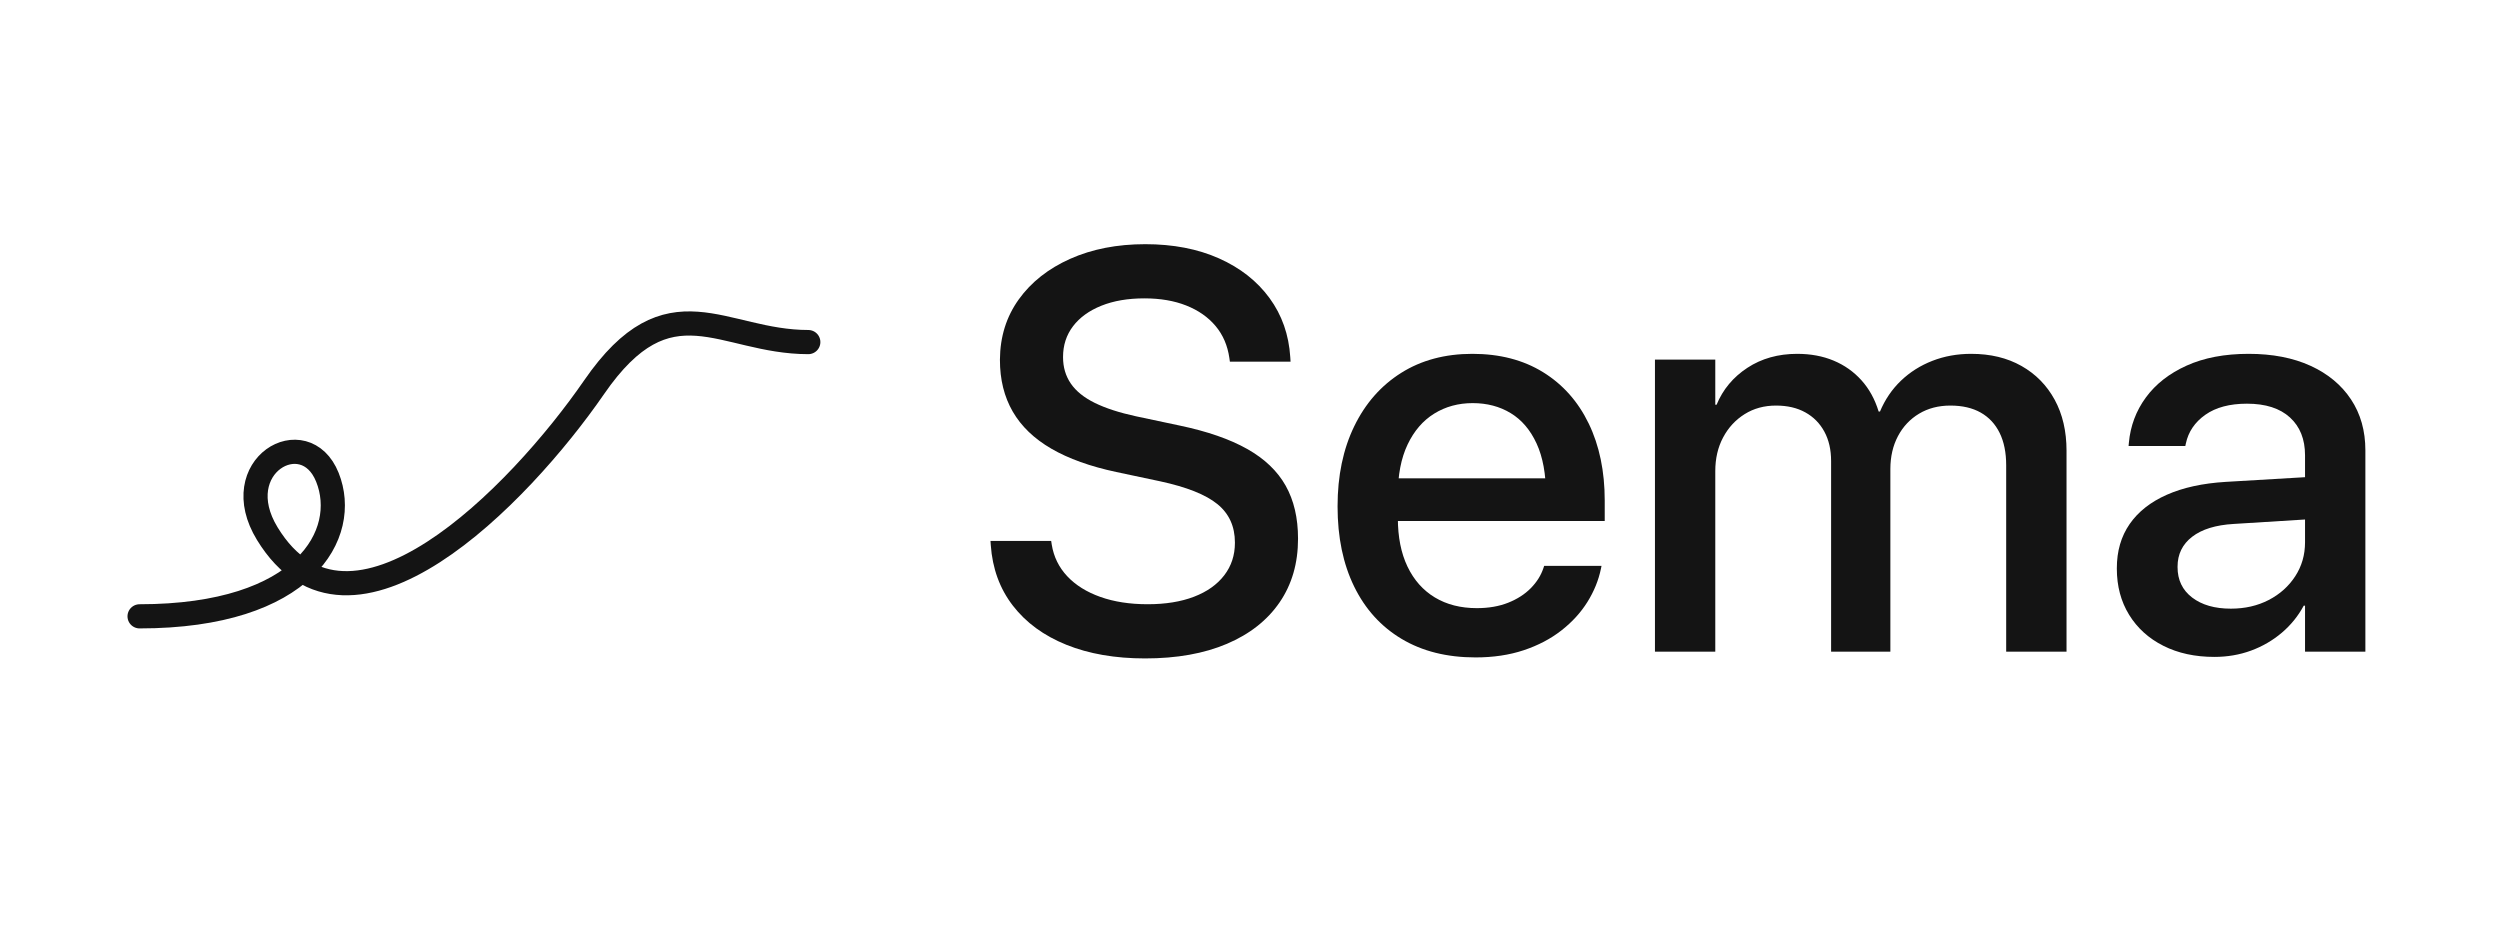
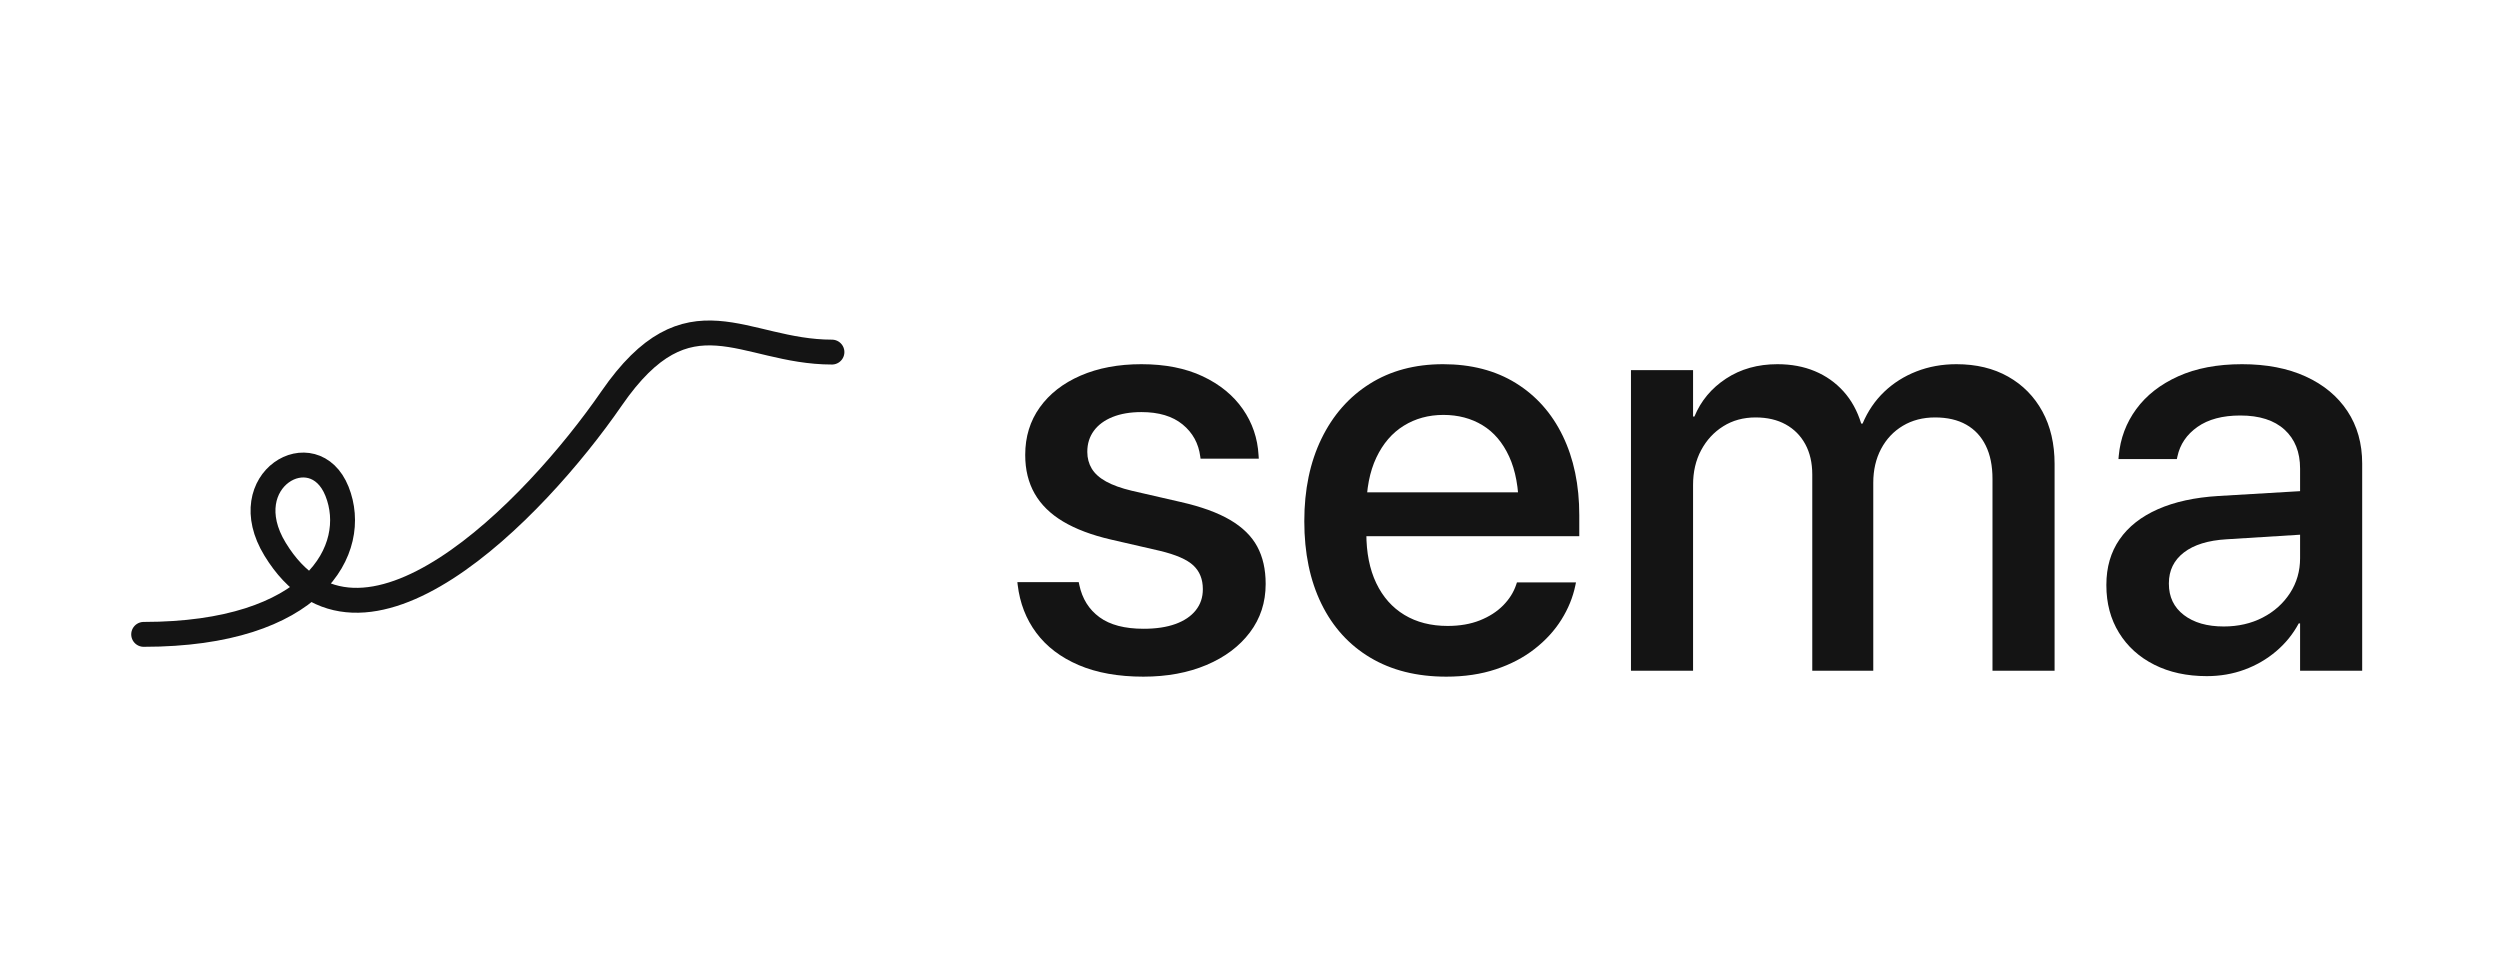
- <svg xmlns="http://www.w3.org/2000/svg" viewBox="0 0 211.0 80" color="#141414">
+ <svg xmlns="http://www.w3.org/2000/svg" viewBox="0 0 205.0 80" color="#141414">
  <path d="M43 149.348C84.034 149.348 95.225 128.831 89.629 114.842C84.034 100.854 64.449 112.045 74.708 128.831C95.225 162.404 137.191 119.505 155.843 92.46C174.494 65.415 187.551 81.269 209 81.269" transform="translate(-2.84 1.24) scale(.34)" fill="none" stroke="currentColor" stroke-width="6" stroke-linecap="round" stroke-linejoin="round" />
-   <path d="M96.644 55.571Q92.855 55.571 90.000 54.419Q87.146 53.267 85.487 51.117Q83.828 48.967 83.621 46.003L83.598 45.653L88.719 45.653L88.766 45.960Q89.015 47.505 90.075 48.635Q91.136 49.764 92.872 50.381Q94.609 50.997 96.858 50.997Q99.123 50.997 100.773 50.364Q102.424 49.731 103.325 48.557Q104.227 47.384 104.227 45.813L104.227 45.790Q104.227 43.752 102.753 42.550Q101.279 41.347 97.912 40.621L94.226 39.839Q90.913 39.134 88.734 37.869Q86.555 36.605 85.475 34.737Q84.394 32.869 84.394 30.378L84.394 30.355Q84.413 27.454 85.986 25.266Q87.559 23.078 90.326 21.844Q93.094 20.609 96.661 20.609Q100.189 20.609 102.881 21.807Q105.573 23.006 107.147 25.156Q108.720 27.306 108.899 30.145L108.923 30.526L103.802 30.526L103.759 30.216Q103.531 28.627 102.590 27.510Q101.649 26.392 100.123 25.787Q98.597 25.182 96.587 25.182Q94.501 25.182 92.953 25.804Q91.405 26.426 90.563 27.535Q89.721 28.644 89.721 30.126L89.721 30.149Q89.721 31.416 90.378 32.374Q91.035 33.332 92.398 34.004Q93.761 34.675 95.870 35.133L99.555 35.915Q103.054 36.648 105.258 37.890Q107.463 39.132 108.508 40.989Q109.554 42.846 109.554 45.454L109.554 45.478Q109.554 48.568 107.999 50.838Q106.444 53.107 103.551 54.339Q100.658 55.571 96.644 55.571Z" fill="currentColor" />
-   <path d="M124.535 55.486Q120.914 55.486 118.302 53.926Q115.690 52.367 114.291 49.504Q112.891 46.641 112.891 42.752L112.891 42.728Q112.891 38.873 114.298 35.976Q115.705 33.079 118.258 31.472Q120.811 29.864 124.268 29.864Q127.725 29.864 130.231 31.410Q132.737 32.956 134.088 35.747Q135.439 38.539 135.439 42.246L135.439 43.970L115.416 43.970L115.416 40.370L132.976 40.370L130.480 43.719L130.480 41.757Q130.480 39.153 129.689 37.435Q128.898 35.716 127.505 34.870Q126.113 34.023 124.297 34.023Q122.480 34.023 121.049 34.908Q119.619 35.793 118.799 37.521Q117.979 39.249 117.979 41.757L117.979 43.727Q117.979 46.120 118.791 47.819Q119.604 49.519 121.100 50.423Q122.597 51.327 124.646 51.327Q126.141 51.327 127.291 50.869Q128.441 50.411 129.199 49.642Q129.957 48.873 130.266 47.943L130.327 47.758L135.169 47.758L135.118 48.005Q134.817 49.462 133.977 50.807Q133.137 52.152 131.779 53.212Q130.421 54.273 128.601 54.879Q126.781 55.486 124.535 55.486Z" fill="currentColor" />
-   <path d="M139.678 55.000L139.678 30.350L144.770 30.350L144.770 34.157L144.881 34.157Q145.679 32.224 147.478 31.044Q149.277 29.864 151.685 29.864Q153.388 29.864 154.757 30.436Q156.126 31.008 157.104 32.092Q158.082 33.176 158.559 34.736L158.670 34.736Q159.307 33.217 160.441 32.131Q161.576 31.045 163.092 30.455Q164.608 29.864 166.366 29.864Q168.802 29.864 170.607 30.884Q172.411 31.903 173.413 33.735Q174.415 35.567 174.415 38.043L174.415 55.000L169.322 55.000L169.322 39.268Q169.322 37.662 168.770 36.538Q168.217 35.414 167.172 34.822Q166.126 34.230 164.612 34.230Q163.115 34.230 161.972 34.914Q160.829 35.599 160.188 36.809Q159.547 38.020 159.547 39.589L159.547 55.000L154.545 55.000L154.545 38.909Q154.545 37.475 153.973 36.425Q153.402 35.375 152.366 34.803Q151.330 34.230 149.897 34.230Q148.400 34.230 147.247 34.953Q146.094 35.675 145.432 36.917Q144.770 38.158 144.770 39.762L144.770 55.000Z" fill="currentColor" />
-   <path d="M186.895 55.443Q184.446 55.443 182.590 54.507Q180.734 53.572 179.697 51.888Q178.661 50.205 178.661 47.998L178.661 47.955Q178.661 45.792 179.742 44.230Q180.824 42.667 182.880 41.758Q184.935 40.848 187.845 40.671L197.152 40.121L197.152 43.684L188.520 44.221Q186.250 44.354 185.018 45.303Q183.786 46.253 183.786 47.826L183.786 47.869Q183.786 49.489 185.014 50.430Q186.242 51.371 188.286 51.371Q190.066 51.371 191.479 50.640Q192.891 49.909 193.718 48.635Q194.545 47.362 194.545 45.772L194.545 38.422Q194.545 36.398 193.273 35.234Q192.001 34.071 189.644 34.071Q187.460 34.071 186.132 35.006Q184.805 35.942 184.487 37.428L184.441 37.643L179.652 37.643L179.676 37.377Q179.867 35.245 181.111 33.547Q182.355 31.848 184.555 30.856Q186.755 29.864 189.781 29.864Q192.797 29.864 195.005 30.872Q197.212 31.880 198.425 33.710Q199.638 35.539 199.638 38.011L199.638 55.000L194.545 55.000L194.545 51.121L194.434 51.121Q193.727 52.435 192.579 53.408Q191.431 54.380 189.985 54.912Q188.540 55.443 186.895 55.443Z" fill="currentColor" />
+   <path d="M93.757 55.486Q90.674 55.486 88.459 54.540Q86.244 53.593 84.979 51.897Q83.714 50.200 83.448 47.948L83.424 47.737L88.456 47.737L88.503 47.963Q88.861 49.662 90.156 50.610Q91.450 51.559 93.776 51.559Q95.307 51.559 96.386 51.168Q97.466 50.778 98.049 50.048Q98.633 49.319 98.633 48.325L98.633 48.302Q98.633 47.101 97.861 46.371Q97.090 45.641 95.095 45.164L91.077 44.239Q88.733 43.694 87.176 42.766Q85.619 41.838 84.843 40.478Q84.068 39.118 84.068 37.317L84.068 37.294Q84.068 35.077 85.262 33.406Q86.457 31.735 88.611 30.799Q90.765 29.864 93.596 29.864Q96.513 29.864 98.623 30.858Q100.732 31.853 101.910 33.544Q103.087 35.235 103.202 37.334L103.221 37.613L98.445 37.613L98.422 37.441Q98.213 35.818 96.975 34.805Q95.737 33.791 93.596 33.791Q92.232 33.791 91.231 34.193Q90.230 34.596 89.695 35.327Q89.159 36.058 89.159 37.042L89.159 37.065Q89.159 37.817 89.522 38.425Q89.885 39.032 90.695 39.482Q91.504 39.931 92.810 40.242L96.828 41.166Q99.349 41.740 100.874 42.637Q102.399 43.534 103.091 44.813Q103.784 46.093 103.784 47.870L103.784 47.894Q103.784 50.147 102.491 51.858Q101.199 53.570 98.932 54.528Q96.665 55.486 93.757 55.486Z" fill="currentColor" />
+   <path d="M118.596 55.486Q114.975 55.486 112.363 53.926Q109.751 52.367 108.352 49.504Q106.953 46.641 106.953 42.752L106.953 42.728Q106.953 38.873 108.359 35.976Q109.766 33.079 112.319 31.472Q114.873 29.864 118.330 29.864Q121.787 29.864 124.292 31.410Q126.798 32.956 128.149 35.747Q129.501 38.539 129.501 42.246L129.501 43.970L109.477 43.970L109.477 40.370L127.038 40.370L124.541 43.719L124.541 41.757Q124.541 39.153 123.750 37.435Q122.959 35.716 121.567 34.870Q120.174 34.023 118.358 34.023Q116.542 34.023 115.111 34.908Q113.680 35.793 112.860 37.521Q112.040 39.249 112.040 41.757L112.040 43.727Q112.040 46.120 112.853 47.819Q113.665 49.519 115.162 50.423Q116.659 51.327 118.707 51.327Q120.203 51.327 121.352 50.869Q122.502 50.411 123.260 49.642Q124.018 48.873 124.327 47.943L124.389 47.758L129.230 47.758L129.179 48.005Q128.879 49.462 128.038 50.807Q127.198 52.152 125.840 53.212Q124.483 54.273 122.662 54.879Q120.842 55.486 118.596 55.486Z" fill="currentColor" />
+   <path d="M133.739 55.000L133.739 30.350L138.831 30.350L138.831 34.157L138.942 34.157Q139.741 32.224 141.539 31.044Q143.338 29.864 145.746 29.864Q147.449 29.864 148.818 30.436Q150.187 31.008 151.165 32.092Q152.143 33.176 152.620 34.736L152.731 34.736Q153.368 33.217 154.502 32.131Q155.637 31.045 157.153 30.455Q158.670 29.864 160.428 29.864Q162.863 29.864 164.668 30.884Q166.473 31.903 167.474 33.735Q168.476 35.567 168.476 38.043L168.476 55.000L163.384 55.000L163.384 39.268Q163.384 37.662 162.831 36.538Q162.279 35.414 161.233 34.822Q160.188 34.230 158.674 34.230Q157.177 34.230 156.034 34.914Q154.890 35.599 154.249 36.809Q153.608 38.020 153.608 39.589L153.608 55.000L148.606 55.000L148.606 38.909Q148.606 37.475 148.035 36.425Q147.463 35.375 146.427 34.803Q145.391 34.230 143.958 34.230Q142.461 34.230 141.308 34.953Q140.155 35.675 139.493 36.917Q138.831 38.158 138.831 39.762L138.831 55.000Z" fill="currentColor" />
+   <path d="M180.956 55.443Q178.508 55.443 176.652 54.507Q174.795 53.572 173.759 51.888Q172.722 50.205 172.722 47.998L172.722 47.955Q172.722 45.792 173.804 44.230Q174.886 42.667 176.941 41.758Q178.997 40.848 181.906 40.671L191.213 40.121L191.213 43.684L182.581 44.221Q180.311 44.354 179.080 45.303Q177.848 46.253 177.848 47.826L177.848 47.869Q177.848 49.489 179.075 50.430Q180.303 51.371 182.347 51.371Q184.127 51.371 185.540 50.640Q186.953 49.909 187.780 48.635Q188.607 47.362 188.607 45.772L188.607 38.422Q188.607 36.398 187.335 35.234Q186.063 34.071 183.706 34.071Q181.521 34.071 180.193 35.006Q178.866 35.942 178.549 37.428L178.502 37.643L173.714 37.643L173.737 37.377Q173.929 35.245 175.172 33.547Q176.416 31.848 178.616 30.856Q180.816 29.864 183.843 29.864Q186.859 29.864 189.066 30.872Q191.274 31.880 192.486 33.710Q193.699 35.539 193.699 38.011L193.699 55.000L188.607 55.000L188.607 51.121L188.496 51.121Q187.789 52.435 186.640 53.408Q185.492 54.380 184.047 54.912Q182.601 55.443 180.956 55.443Z" fill="currentColor" />
</svg>
